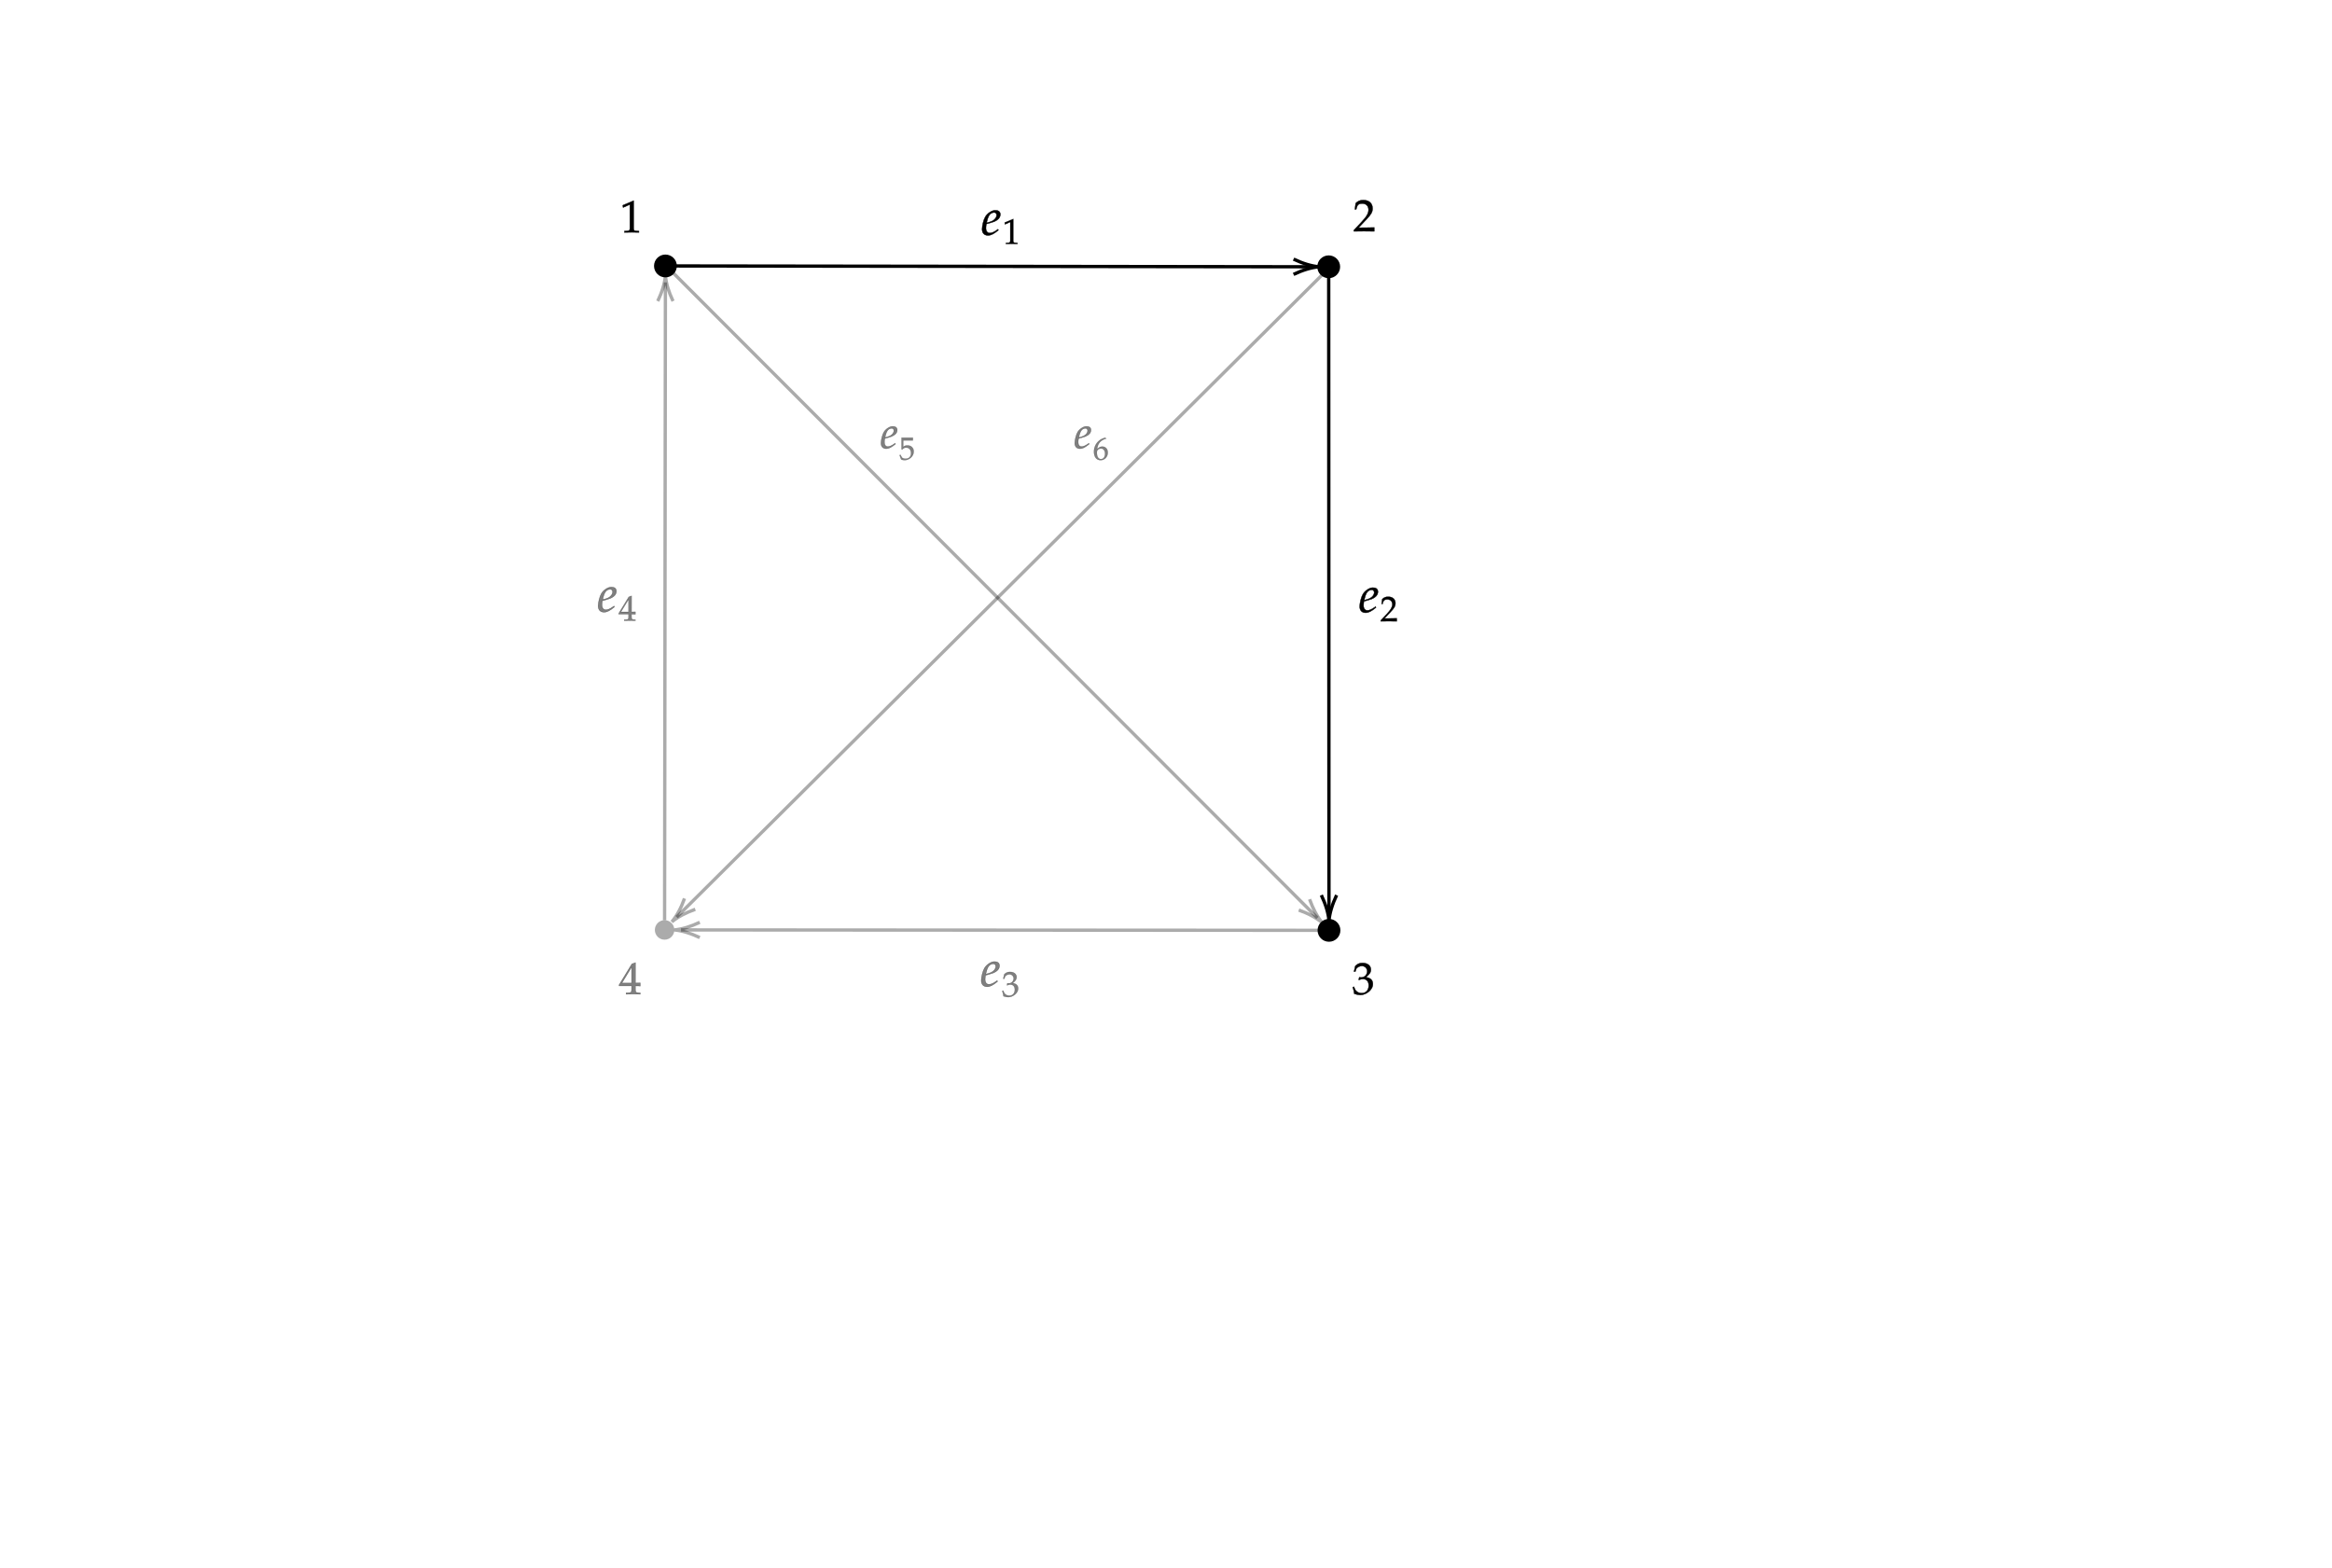
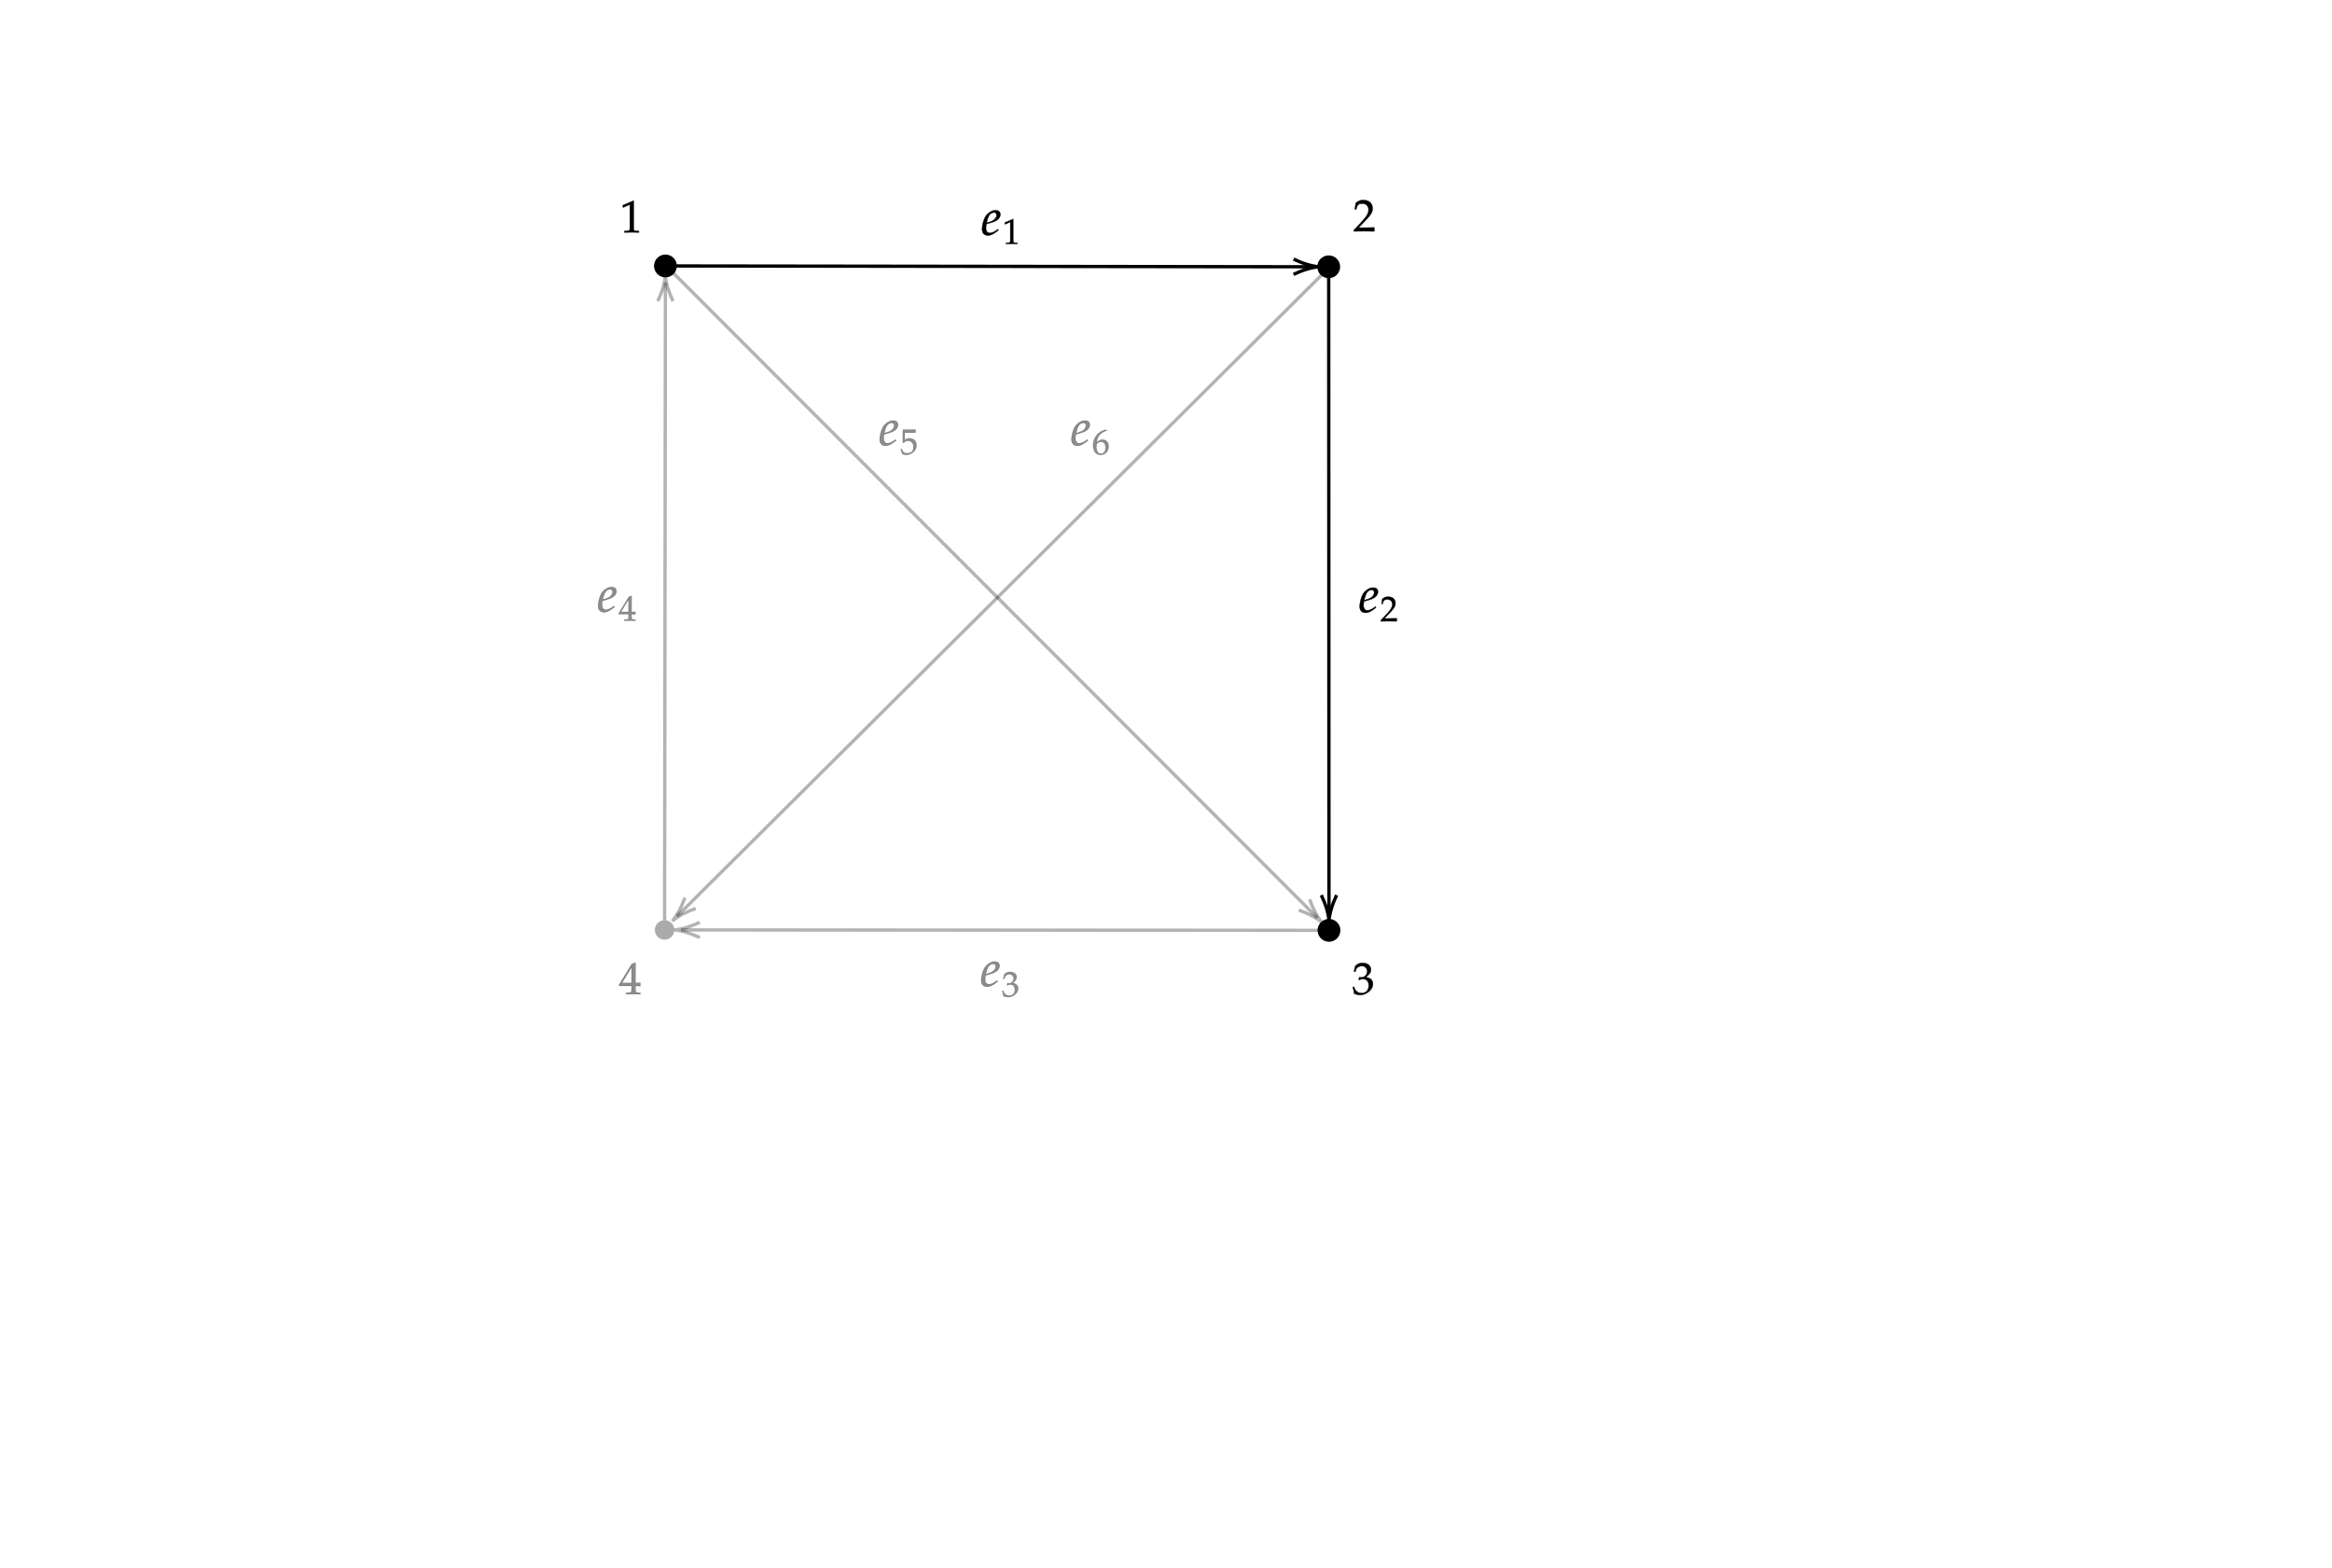
<svg xmlns="http://www.w3.org/2000/svg" x="0" y="0" width="702" height="472" style="         width:702px;         height:472px;         background: transparent;         fill: none; ">
  <svg class="role-diagram-draw-area" style="overflow: visible;">
    <g class="shapes-region" style="stroke: black; fill: none;">
      <g class="composite-shape">
        <path class="real" d=" M197.38,80.06 C197.38,78.44 198.69,77.13 200.31,77.13 C201.93,77.13 203.25,78.44 203.25,80.06 C203.25,81.68 201.93,83 200.31,83 C198.69,83 197.38,81.68 197.38,80.06 Z" style="stroke-width: 1; stroke: rgb(0, 0, 0); fill: rgb(0, 0, 0); fill-opacity: 1;" />
      </g>
      <g class="arrow-line">
        <path class="connection real" stroke-dasharray="" d="  M399.98,83.25 L400.06,275.13" style="stroke: rgb(0, 0, 0); stroke-opacity: 1; stroke-width: 1; fill: none; fill-opacity: 1;" />
        <g stroke="rgb(0,0,0)" stroke-opacity="1" transform="matrix(-0.0003490658,-0.9999999,0.9999999,-0.0003490658,400.0625,277.125)" style="stroke: rgb(0, 0, 0); stroke-width: 1;">
          <path d=" M7.65,-2.3 Q3.47,-0.31 0,0 Q3.47,0.32 7.65,2.3" />
        </g>
      </g>
      <g class="arrow-line">
-         <path class="connection real" stroke-dasharray="" d="  M397.13,280.06 L205,279.94" style="stroke: rgb(0, 0, 0); stroke-opacity: 0.33; stroke-width: 1; fill: none; fill-opacity: 1;" />
-         <g stroke="rgb(0,0,0)" stroke-opacity="0.33" transform="matrix(0.9999998,0.0006981316,-0.0006981316,0.9999998,203,279.9375)" style="stroke: rgb(0, 0, 0); stroke-width: 1;">
-           <path d=" M7.65,-2.3 Q3.47,-0.31 0,0 Q3.47,0.32 7.65,2.3" />
-         </g>
-       </g>
-       <g class="arrow-line">
-         <path class="connection real" stroke-dasharray="" d="  M200.06,277 L200.31,85" style="stroke: rgb(0, 0, 0); stroke-opacity: 0.33; stroke-width: 1; fill: none; fill-opacity: 1;" />
-         <g stroke="rgb(0,0,0)" stroke-opacity="0.33" transform="matrix(-0.00122173,0.9999993,-0.9999993,-0.00122173,200.3125,83)" style="stroke: rgb(0, 0, 0); stroke-width: 1;">
+         <path class="connection real" stroke-dasharray="" d="  M397.13,280.06 L205,279.94" style="stroke: rgb(0, 0, 0); stroke-opacity: 0.3; stroke-width: 1; fill: none; fill-opacity: 1;" />
+         <g stroke="rgb(0,0,0)" stroke-opacity="0.3" transform="matrix(0.9999998,0.0006981316,-0.0006981316,0.9999998,203,279.9375)" style="stroke: rgb(0, 0, 0); stroke-width: 1;">
+           <path d=" M7.65,-2.3 Q3.47,-0.31 0,0 Q3.47,0.32 7.65,2.3" />
+         </g>
+       </g>
+       <g class="arrow-line">
+         <path class="connection real" stroke-dasharray="" d="  M200.06,277 L200.31,85" style="stroke: rgb(0, 0, 0); stroke-opacity: 0.3; stroke-width: 1; fill: none; fill-opacity: 1;" />
+         <g stroke="rgb(0,0,0)" stroke-opacity="0.3" transform="matrix(-0.00122173,0.9999993,-0.9999993,-0.00122173,200.3125,83)" style="stroke: rgb(0, 0, 0); stroke-width: 1;">
          <path d=" M7.65,-2.3 Q3.47,-0.31 0,0 Q3.47,0.32 7.65,2.3" />
        </g>
      </g>
      <g class="composite-shape">
        <path class="real" d=" M397.04,80.31 C397.04,78.69 398.36,77.38 399.98,77.38 C401.6,77.38 402.92,78.69 402.92,80.31 C402.92,81.93 401.6,83.25 399.98,83.25 C398.36,83.25 397.04,81.93 397.04,80.31 Z" style="stroke-width: 1; stroke: rgb(0, 0, 0); fill: rgb(0, 0, 0); fill-opacity: 1;" />
      </g>
      <g class="composite-shape">
        <path class="real" d=" M397.13,280.06 C397.13,278.44 398.44,277.13 400.06,277.13 C401.68,277.13 403,278.44 403,280.06 C403,281.68 401.68,283 400.06,283 C398.44,283 397.13,281.68 397.13,280.06 Z" style="stroke-width: 1; stroke: rgb(0, 0, 0); fill: rgb(0, 0, 0); fill-opacity: 1;" />
      </g>
      <g class="composite-shape">
        <path class="real" d=" M197.13,279.94 C197.13,278.32 198.44,277 200.06,277 C201.68,277 203,278.32 203,279.94 C203,281.56 201.68,282.88 200.06,282.88 C198.44,282.88 197.13,281.56 197.13,279.94 Z" style="stroke-width: 1; stroke: rgb(0, 0, 0); stroke-opacity: 0; fill: rgb(0, 0, 0); fill-opacity: 0.33;" />
      </g>
      <g class="arrow-line">
        <path class="connection real" stroke-dasharray="" d="  M203.25,80.06 L395.04,80.31" style="stroke: rgb(0, 0, 0); stroke-opacity: 1; stroke-width: 1; fill: none; fill-opacity: 1;" />
        <g stroke="rgb(0,0,0)" stroke-opacity="1" transform="matrix(-0.9999993,-0.00122173,0.00122173,-0.9999993,397.0417,80.3125)" style="stroke: rgb(0, 0, 0); stroke-width: 1;">
          <path d=" M7.65,-2.3 Q3.47,-0.31 0,0 Q3.47,0.32 7.65,2.3" />
        </g>
      </g>
      <g class="arrow-line">
-         <path class="connection real" stroke-dasharray="" d="  M202.5,82 L396.59,276.33" style="stroke: rgb(0, 0, 0); stroke-opacity: 0.33; stroke-width: 1; fill: none; fill-opacity: 1;" />
-         <g stroke="rgb(0,0,0)" stroke-opacity="0.33" transform="matrix(-0.706613,-0.7076003,0.7076003,-0.706613,398,277.75)" style="stroke: rgb(0, 0, 0); stroke-width: 1;">
-           <path d=" M7.65,-2.3 Q3.47,-0.31 0,0 Q3.47,0.32 7.65,2.3" />
-         </g>
-       </g>
-       <g class="arrow-line">
-         <path class="connection real" stroke-dasharray="" d="  M398,82.75 L203.67,276.09" style="stroke: rgb(0, 0, 0); stroke-opacity: 0.33; stroke-width: 1; fill: none; fill-opacity: 1;" />
-         <g stroke="rgb(0,0,0)" stroke-opacity="0.33" transform="matrix(0.7089556,-0.7052532,0.7052532,0.7089556,202.25,277.5)" style="stroke: rgb(0, 0, 0); stroke-width: 1;">
+         <path class="connection real" stroke-dasharray="" d="  M202.5,82 L396.59,276.33" style="stroke: rgb(0, 0, 0); stroke-opacity: 0.3; stroke-width: 1; fill: none; fill-opacity: 1;" />
+         <g stroke="rgb(0,0,0)" stroke-opacity="0.3" transform="matrix(-0.706613,-0.7076003,0.7076003,-0.706613,398,277.75)" style="stroke: rgb(0, 0, 0); stroke-width: 1;">
+           <path d=" M7.65,-2.3 Q3.47,-0.31 0,0 Q3.47,0.32 7.65,2.3" />
+         </g>
+       </g>
+       <g class="arrow-line">
+         <path class="connection real" stroke-dasharray="" d="  M398.13,82.5 L203.79,275.84" style="stroke: rgb(0, 0, 0); stroke-opacity: 0.3; stroke-width: 1; fill: none; fill-opacity: 1;" />
+         <g stroke="rgb(0,0,0)" stroke-opacity="0.3" transform="matrix(0.7089556,-0.7052532,0.7052532,0.7089556,202.375,277.25)" style="stroke: rgb(0, 0, 0); stroke-width: 1;">
          <path d=" M7.65,-2.3 Q3.47,-0.31 0,0 Q3.47,0.32 7.65,2.3" />
        </g>
      </g>
      <g />
    </g>
    <g />
    <g />
    <g />
  </svg>
  <svg width="700" height="470" style="width:700px;height:470px;font-family:Asana-Math, Asana;background:transparent;">
    <g>
      <g>
        <g>
          <g transform="matrix(1,0,0,1,186.6562,69.92812)">
            <path transform="matrix(0.0136,0,0,-0.0136,0,0)" d="M418 -3L418 27L366 30C311 33 301 44 301 96L301 700L60 598L67 548L217 614L217 96C217 44 206 33 152 30L96 27L96 -3C250 0 250 0 261 0C292 0 402 -3 418 -3Z" stroke="rgb(0,0,0)" stroke-opacity="1" stroke-width="8" fill="rgb(0,0,0)" fill-opacity="1" />
          </g>
        </g>
      </g>
    </g>
    <g>
      <g>
        <g>
          <g transform="matrix(1,0,0,1,407.3281,69.6)">
            <path transform="matrix(0.0136,0,0,-0.0136,0,0)" d="M16 23L16 -3C203 -3 203 0 239 0C275 0 275 -3 468 -3L468 82C353 77 307 81 122 77L304 270C401 373 431 428 431 503C431 618 353 689 226 689C154 689 105 669 56 619L39 483L68 483L81 529C97 587 133 612 200 612C286 612 341 558 341 473C341 398 299 324 186 204Z" stroke="rgb(0,0,0)" stroke-opacity="1" stroke-width="8" fill="rgb(0,0,0)" fill-opacity="1" />
          </g>
        </g>
      </g>
    </g>
    <g>
      <g>
        <g>
          <g transform="matrix(1,0,0,1,407,299.2563)">
            <path transform="matrix(0.0136,0,0,-0.0136,0,0)" d="M462 224C462 345 355 366 308 374C388 436 418 482 418 541C418 630 344 689 233 689C165 689 120 670 72 622L43 498L74 498L92 554C103 588 166 622 218 622C283 622 336 569 336 506C336 431 277 368 206 368C198 368 187 369 174 370L159 371L147 318L154 312C192 329 211 334 238 334C321 334 369 281 369 190C369 88 308 21 215 21C169 21 128 36 98 64C74 86 61 109 42 163L15 153C36 92 44 56 50 6C103 -12 147 -20 184 -20C307 -20 462 87 462 224Z" stroke="rgb(0,0,0)" stroke-opacity="1" stroke-width="8" fill="rgb(0,0,0)" fill-opacity="1" />
          </g>
        </g>
      </g>
    </g>
    <g>
      <g>
        <g>
          <g transform="matrix(1,0,0,1,186.3281,299.2563)">
-             <path transform="matrix(0.0136,0,0,-0.0136,0,0)" d="M280 181L280 106C280 46 269 32 220 30L158 27L158 -3C291 0 291 0 315 0C339 0 339 0 472 -3L472 27L424 30C375 33 364 46 364 106L364 181C423 181 444 180 472 177L472 248L364 245L365 697L285 667L2 204L2 181ZM280 245L65 245L280 597Z" stroke="rgb(0,0,0)" stroke-opacity="0.5" stroke-width="8" fill="rgb(0,0,0)" fill-opacity="0.5" />
+             <path transform="matrix(0.0136,0,0,-0.0136,0,0)" d="M280 181L280 106C280 46 269 32 220 30L158 27L158 -3C291 0 291 0 315 0C339 0 339 0 472 -3L472 27L424 30C375 33 364 46 364 106L364 181C423 181 444 180 472 177L472 248L364 245L365 697L285 667L2 204L2 181ZM280 245L65 245L280 597Z" stroke="rgb(0,0,0)" stroke-opacity="0.45" stroke-width="8" fill="rgb(0,0,0)" fill-opacity="0.45" />
          </g>
        </g>
      </g>
    </g>
    <g>
      <g>
        <g>
          <g transform="matrix(1,0,0,1,295.4062,70.70625)">
            <path transform="matrix(0.0153,0,0,-0.0153,0,0)" d="M328 111L304 94C251 56 203 36 167 36C120 36 91 73 91 133C91 158 94 185 99 214C116 218 225 248 250 259C335 296 374 342 374 404C374 451 340 482 290 482C222 496 112 423 75 349C45 299 15 180 15 113C15 35 59 -11 131 -11C188 -11 244 17 336 92ZM113 274C130 343 150 386 179 412C197 428 228 440 252 440C281 440 300 420 300 388C300 344 265 297 213 272C185 258 149 247 104 237Z" stroke="rgb(0,0,0)" stroke-opacity="1" stroke-width="8" fill="rgb(0,0,0)" fill-opacity="1" />
          </g>
        </g>
        <g>
          <g>
            <g>
              <g>
                <g transform="matrix(1,0,0,1,301.7969,73.41313)">
                  <path transform="matrix(0.01071,0,0,-0.01071,0,0)" d="M418 -3L418 27L366 30C311 33 301 44 301 96L301 700L60 598L67 548L217 614L217 96C217 44 206 33 152 30L96 27L96 -3C250 0 250 0 261 0C292 0 402 -3 418 -3Z" stroke="rgb(0,0,0)" stroke-opacity="1" stroke-width="8" fill="rgb(0,0,0)" fill-opacity="1" />
                </g>
              </g>
            </g>
          </g>
        </g>
      </g>
    </g>
    <g>
      <g>
        <g>
          <g transform="matrix(1,0,0,1,409.0781,184.3)">
            <path transform="matrix(0.0153,0,0,-0.0153,0,0)" d="M328 111L304 94C251 56 203 36 167 36C120 36 91 73 91 133C91 158 94 185 99 214C116 218 225 248 250 259C335 296 374 342 374 404C374 451 340 482 290 482C222 496 112 423 75 349C45 299 15 180 15 113C15 35 59 -11 131 -11C188 -11 244 17 336 92ZM113 274C130 343 150 386 179 412C197 428 228 440 252 440C281 440 300 420 300 388C300 344 265 297 213 272C185 258 149 247 104 237Z" stroke="rgb(0,0,0)" stroke-opacity="1" stroke-width="8" fill="rgb(0,0,0)" fill-opacity="1" />
          </g>
        </g>
        <g>
          <g>
            <g>
              <g>
                <g transform="matrix(1,0,0,1,415.4688,187.0069)">
                  <path transform="matrix(0.01071,0,0,-0.01071,0,0)" d="M16 23L16 -3C203 -3 203 0 239 0C275 0 275 -3 468 -3L468 82C353 77 307 81 122 77L304 270C401 373 431 428 431 503C431 618 353 689 226 689C154 689 105 669 56 619L39 483L68 483L81 529C97 587 133 612 200 612C286 612 341 558 341 473C341 398 299 324 186 204Z" stroke="rgb(0,0,0)" stroke-opacity="1" stroke-width="8" fill="rgb(0,0,0)" fill-opacity="1" />
                </g>
              </g>
            </g>
          </g>
        </g>
      </g>
    </g>
    <g>
      <g>
        <g>
          <g transform="matrix(1,0,0,1,295.1562,296.8781)">
-             <path transform="matrix(0.0153,0,0,-0.0153,0,0)" d="M328 111L304 94C251 56 203 36 167 36C120 36 91 73 91 133C91 158 94 185 99 214C116 218 225 248 250 259C335 296 374 342 374 404C374 451 340 482 290 482C222 496 112 423 75 349C45 299 15 180 15 113C15 35 59 -11 131 -11C188 -11 244 17 336 92ZM113 274C130 343 150 386 179 412C197 428 228 440 252 440C281 440 300 420 300 388C300 344 265 297 213 272C185 258 149 247 104 237Z" stroke="rgb(0,0,0)" stroke-opacity="0.5" stroke-width="8" fill="rgb(0,0,0)" fill-opacity="0.5" />
+             <path transform="matrix(0.0153,0,0,-0.0153,0,0)" d="M328 111L304 94C251 56 203 36 167 36C120 36 91 73 91 133C91 158 94 185 99 214C116 218 225 248 250 259C335 296 374 342 374 404C374 451 340 482 290 482C222 496 112 423 75 349C45 299 15 180 15 113C15 35 59 -11 131 -11C188 -11 244 17 336 92ZM113 274C130 343 150 386 179 412C197 428 228 440 252 440C281 440 300 420 300 388C300 344 265 297 213 272C185 258 149 247 104 237Z" stroke="rgb(0,0,0)" stroke-opacity="0.45" stroke-width="8" fill="rgb(0,0,0)" fill-opacity="0.45" />
          </g>
        </g>
        <g>
          <g>
            <g>
              <g>
                <g transform="matrix(1,0,0,1,301.5469,299.96)">
-                   <path transform="matrix(0.01071,0,0,-0.01071,0,0)" d="M462 224C462 345 355 366 308 374C388 436 418 482 418 541C418 630 344 689 233 689C165 689 120 670 72 622L43 498L74 498L92 554C103 588 166 622 218 622C283 622 336 569 336 506C336 431 277 368 206 368C198 368 187 369 174 370L159 371L147 318L154 312C192 329 211 334 238 334C321 334 369 281 369 190C369 88 308 21 215 21C169 21 128 36 98 64C74 86 61 109 42 163L15 153C36 92 44 56 50 6C103 -12 147 -20 184 -20C307 -20 462 87 462 224Z" stroke="rgb(0,0,0)" stroke-opacity="0.5" stroke-width="8" fill="rgb(0,0,0)" fill-opacity="0.5" />
+                   <path transform="matrix(0.01071,0,0,-0.01071,0,0)" d="M462 224C462 345 355 366 308 374C388 436 418 482 418 541C418 630 344 689 233 689C165 689 120 670 72 622L43 498L74 498L92 554C103 588 166 622 218 622C283 622 336 569 336 506C336 431 277 368 206 368C198 368 187 369 174 370L159 371L147 318L154 312C192 329 211 334 238 334C321 334 369 281 369 190C369 88 308 21 215 21C169 21 128 36 98 64C74 86 61 109 42 163L15 153C36 92 44 56 50 6C103 -12 147 -20 184 -20C307 -20 462 87 462 224Z" stroke="rgb(0,0,0)" stroke-opacity="0.45" stroke-width="8" fill="rgb(0,0,0)" fill-opacity="0.45" />
                </g>
              </g>
            </g>
            <g />
          </g>
        </g>
      </g>
    </g>
    <g>
      <g>
        <g>
          <g transform="matrix(1,0,0,1,179.8281,184.1281)">
-             <path transform="matrix(0.0153,0,0,-0.0153,0,0)" d="M328 111L304 94C251 56 203 36 167 36C120 36 91 73 91 133C91 158 94 185 99 214C116 218 225 248 250 259C335 296 374 342 374 404C374 451 340 482 290 482C222 496 112 423 75 349C45 299 15 180 15 113C15 35 59 -11 131 -11C188 -11 244 17 336 92ZM113 274C130 343 150 386 179 412C197 428 228 440 252 440C281 440 300 420 300 388C300 344 265 297 213 272C185 258 149 247 104 237Z" stroke="rgb(0,0,0)" stroke-opacity="0.5" stroke-width="8" fill="rgb(0,0,0)" fill-opacity="0.5" />
+             <path transform="matrix(0.0153,0,0,-0.0153,0,0)" d="M328 111L304 94C251 56 203 36 167 36C120 36 91 73 91 133C91 158 94 185 99 214C116 218 225 248 250 259C335 296 374 342 374 404C374 451 340 482 290 482C222 496 112 423 75 349C45 299 15 180 15 113C15 35 59 -11 131 -11C188 -11 244 17 336 92ZM113 274C130 343 150 386 179 412C197 428 228 440 252 440C281 440 300 420 300 388C300 344 265 297 213 272C185 258 149 247 104 237Z" stroke="rgb(0,0,0)" stroke-opacity="0.45" stroke-width="8" fill="rgb(0,0,0)" fill-opacity="0.45" />
          </g>
        </g>
        <g>
          <g>
            <g>
              <g>
                <g transform="matrix(1,0,0,1,186.2188,186.835)">
-                   <path transform="matrix(0.01071,0,0,-0.01071,0,0)" d="M280 181L280 106C280 46 269 32 220 30L158 27L158 -3C291 0 291 0 315 0C339 0 339 0 472 -3L472 27L424 30C375 33 364 46 364 106L364 181C423 181 444 180 472 177L472 248L364 245L365 697L285 667L2 204L2 181ZM280 245L65 245L280 597Z" stroke="rgb(0,0,0)" stroke-opacity="0.5" stroke-width="8" fill="rgb(0,0,0)" fill-opacity="0.5" />
-                 </g>
-               </g>
-             </g>
-           </g>
-         </g>
-       </g>
-     </g>
-     <g>
-       <g>
-         <g>
-           <g transform="matrix(1,0,0,1,265,134.9281)">
-             <path transform="matrix(0.0136,0,0,-0.0136,0,0)" d="M328 111L304 94C251 56 203 36 167 36C120 36 91 73 91 133C91 158 94 185 99 214C116 218 225 248 250 259C335 296 374 342 374 404C374 451 340 482 290 482C222 496 112 423 75 349C45 299 15 180 15 113C15 35 59 -11 131 -11C188 -11 244 17 336 92ZM113 274C130 343 150 386 179 412C197 428 228 440 252 440C281 440 300 420 300 388C300 344 265 297 213 272C185 258 149 247 104 237Z" stroke="rgb(0,0,0)" stroke-opacity="0.5" stroke-width="8" fill="rgb(0,0,0)" fill-opacity="0.5" />
-           </g>
-         </g>
-         <g>
-           <g>
-             <g>
-               <g>
-                 <g transform="matrix(1,0,0,1,270.6875,138.3325)">
-                   <path transform="matrix(0.00952,0,0,-0.00952,0,0)" d="M459 253C459 366 378 446 264 446C216 446 180 443 127 396L127 605L432 604L432 689L75 690L75 322L95 316C142 363 169 377 218 377C314 377 374 309 374 201C374 90 310 25 201 25C147 25 97 43 83 69L37 151L13 137C36 80 48 48 62 4C90 -11 130 -20 173 -20C301 -20 459 89 459 253Z" stroke="rgb(0,0,0)" stroke-opacity="0.5" stroke-width="8" fill="rgb(0,0,0)" fill-opacity="0.5" />
-                 </g>
-               </g>
-             </g>
-           </g>
-         </g>
-       </g>
-     </g>
-     <g>
-       <g>
-         <g>
-           <g transform="matrix(1,0,0,1,323.3281,134.9281)">
-             <path transform="matrix(0.0136,0,0,-0.0136,0,0)" d="M328 111L304 94C251 56 203 36 167 36C120 36 91 73 91 133C91 158 94 185 99 214C116 218 225 248 250 259C335 296 374 342 374 404C374 451 340 482 290 482C222 496 112 423 75 349C45 299 15 180 15 113C15 35 59 -11 131 -11C188 -11 244 17 336 92ZM113 274C130 343 150 386 179 412C197 428 228 440 252 440C281 440 300 420 300 388C300 344 265 297 213 272C185 258 149 247 104 237Z" stroke="rgb(0,0,0)" stroke-opacity="0.5" stroke-width="8" fill="rgb(0,0,0)" fill-opacity="0.5" />
-           </g>
-         </g>
-         <g>
-           <g>
-             <g>
-               <g>
-                 <g transform="matrix(1,0,0,1,329.0156,138.3325)">
-                   <path transform="matrix(0.00952,0,0,-0.00952,0,0)" d="M131 331C152 512 241 611 421 665L379 689C283 657 242 637 191 593C88 506 32 384 32 247C32 82 112 -20 241 -20C371 -20 468 83 468 219C468 334 399 409 293 409C216 409 184 370 131 331ZM255 349C331 349 382 283 382 184C382 80 331 13 254 13C169 13 123 86 123 220C123 255 127 274 138 291C160 325 207 349 255 349Z" stroke="rgb(0,0,0)" stroke-opacity="0.5" stroke-width="8" fill="rgb(0,0,0)" fill-opacity="0.5" />
+                   <path transform="matrix(0.01071,0,0,-0.01071,0,0)" d="M280 181L280 106C280 46 269 32 220 30L158 27L158 -3C291 0 291 0 315 0C339 0 339 0 472 -3L472 27L424 30C375 33 364 46 364 106L364 181C423 181 444 180 472 177L472 248L364 245L365 697L285 667L2 204L2 181ZM280 245L65 245L280 597Z" stroke="rgb(0,0,0)" stroke-opacity="0.45" stroke-width="8" fill="rgb(0,0,0)" fill-opacity="0.45" />
+                 </g>
+               </g>
+             </g>
+           </g>
+         </g>
+       </g>
+     </g>
+     <g>
+       <g>
+         <g>
+           <g transform="matrix(1,0,0,1,264.5938,134.0188)">
+             <path transform="matrix(0.0153,0,0,-0.0153,0,0)" d="M328 111L304 94C251 56 203 36 167 36C120 36 91 73 91 133C91 158 94 185 99 214C116 218 225 248 250 259C335 296 374 342 374 404C374 451 340 482 290 482C222 496 112 423 75 349C45 299 15 180 15 113C15 35 59 -11 131 -11C188 -11 244 17 336 92ZM113 274C130 343 150 386 179 412C197 428 228 440 252 440C281 440 300 420 300 388C300 344 265 297 213 272C185 258 149 247 104 237Z" stroke="rgb(0,0,0)" stroke-opacity="0.45" stroke-width="8" fill="rgb(0,0,0)" fill-opacity="0.45" />
+           </g>
+         </g>
+         <g>
+           <g>
+             <g>
+               <g>
+                 <g transform="matrix(1,0,0,1,270.9844,136.7256)">
+                   <path transform="matrix(0.01071,0,0,-0.01071,0,0)" d="M459 253C459 366 378 446 264 446C216 446 180 443 127 396L127 605L432 604L432 689L75 690L75 322L95 316C142 363 169 377 218 377C314 377 374 309 374 201C374 90 310 25 201 25C147 25 97 43 83 69L37 151L13 137C36 80 48 48 62 4C90 -11 130 -20 173 -20C301 -20 459 89 459 253Z" stroke="rgb(0,0,0)" stroke-opacity="0.45" stroke-width="8" fill="rgb(0,0,0)" fill-opacity="0.45" />
+                 </g>
+               </g>
+             </g>
+           </g>
+         </g>
+       </g>
+     </g>
+     <g>
+       <g>
+         <g>
+           <g transform="matrix(1,0,0,1,322.3281,134.0188)">
+             <path transform="matrix(0.0153,0,0,-0.0153,0,0)" d="M328 111L304 94C251 56 203 36 167 36C120 36 91 73 91 133C91 158 94 185 99 214C116 218 225 248 250 259C335 296 374 342 374 404C374 451 340 482 290 482C222 496 112 423 75 349C45 299 15 180 15 113C15 35 59 -11 131 -11C188 -11 244 17 336 92ZM113 274C130 343 150 386 179 412C197 428 228 440 252 440C281 440 300 420 300 388C300 344 265 297 213 272C185 258 149 247 104 237Z" stroke="rgb(0,0,0)" stroke-opacity="0.45" stroke-width="8" fill="rgb(0,0,0)" fill-opacity="0.45" />
+           </g>
+         </g>
+         <g>
+           <g>
+             <g>
+               <g>
+                 <g transform="matrix(1,0,0,1,328.7188,136.7256)">
+                   <path transform="matrix(0.01071,0,0,-0.01071,0,0)" d="M131 331C152 512 241 611 421 665L379 689C283 657 242 637 191 593C88 506 32 384 32 247C32 82 112 -20 241 -20C371 -20 468 83 468 219C468 334 399 409 293 409C216 409 184 370 131 331ZM255 349C331 349 382 283 382 184C382 80 331 13 254 13C169 13 123 86 123 220C123 255 127 274 138 291C160 325 207 349 255 349Z" stroke="rgb(0,0,0)" stroke-opacity="0.45" stroke-width="8" fill="rgb(0,0,0)" fill-opacity="0.45" />
                </g>
              </g>
            </g>
          </g>
        </g>
      </g>
    </g>
  </svg>
</svg>
